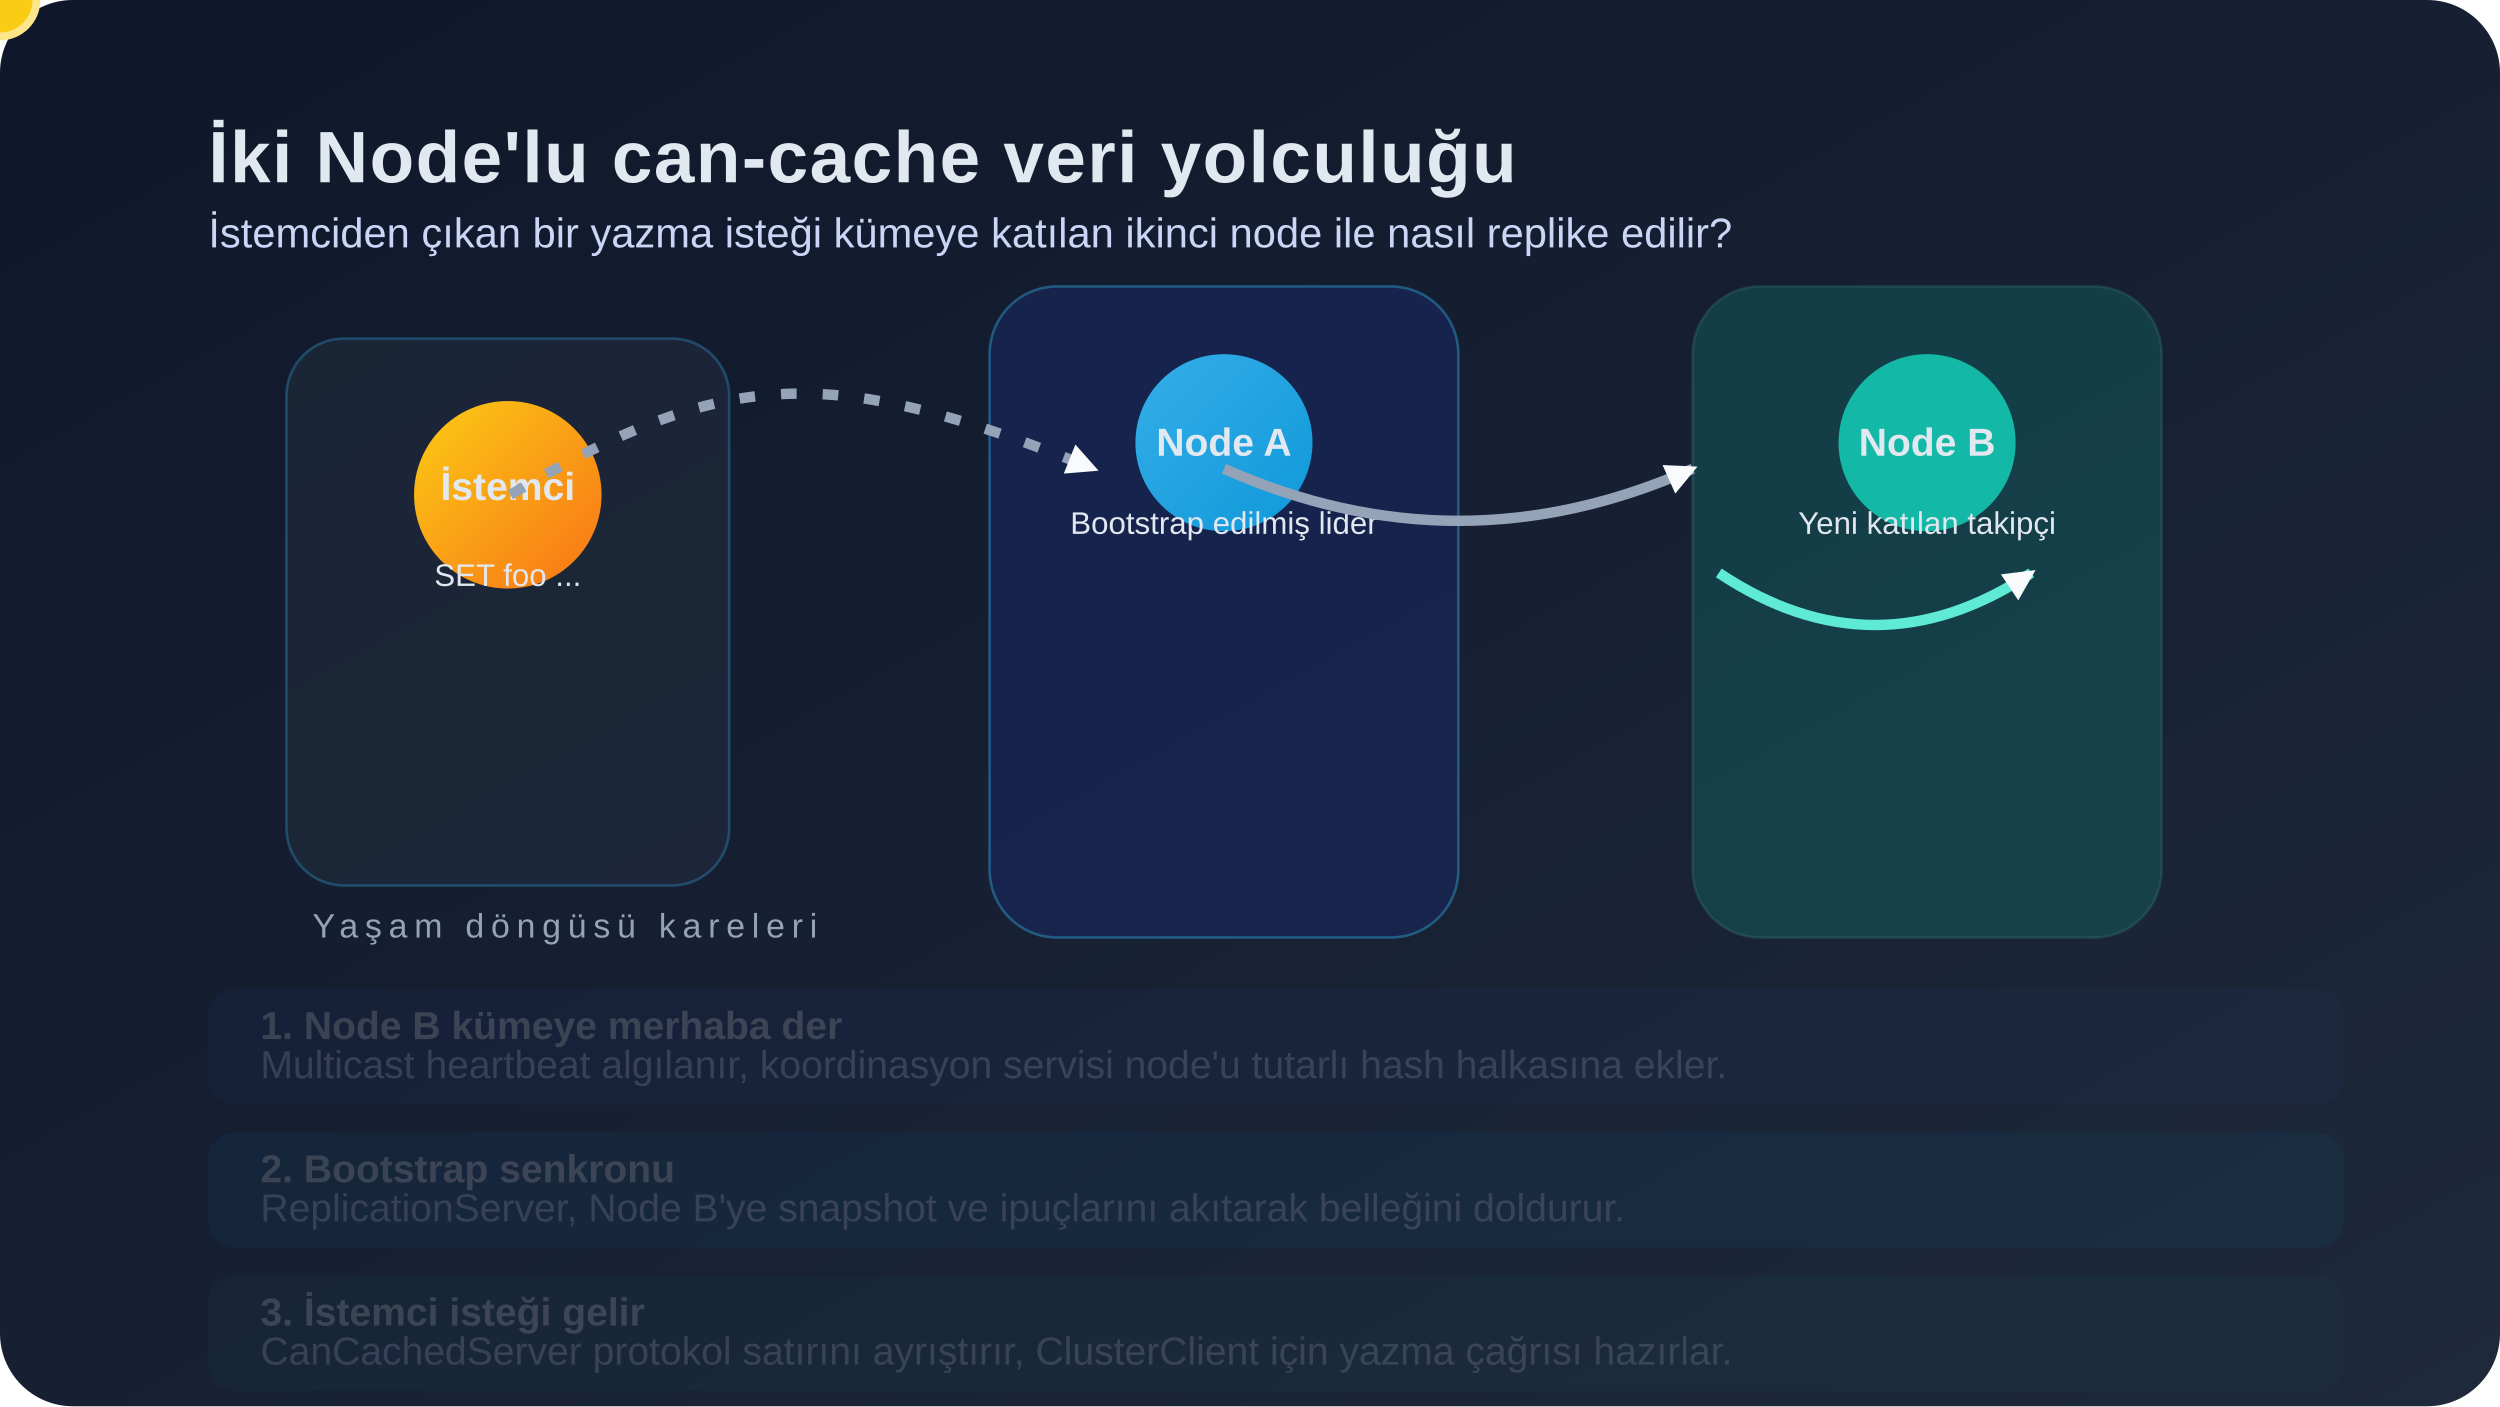
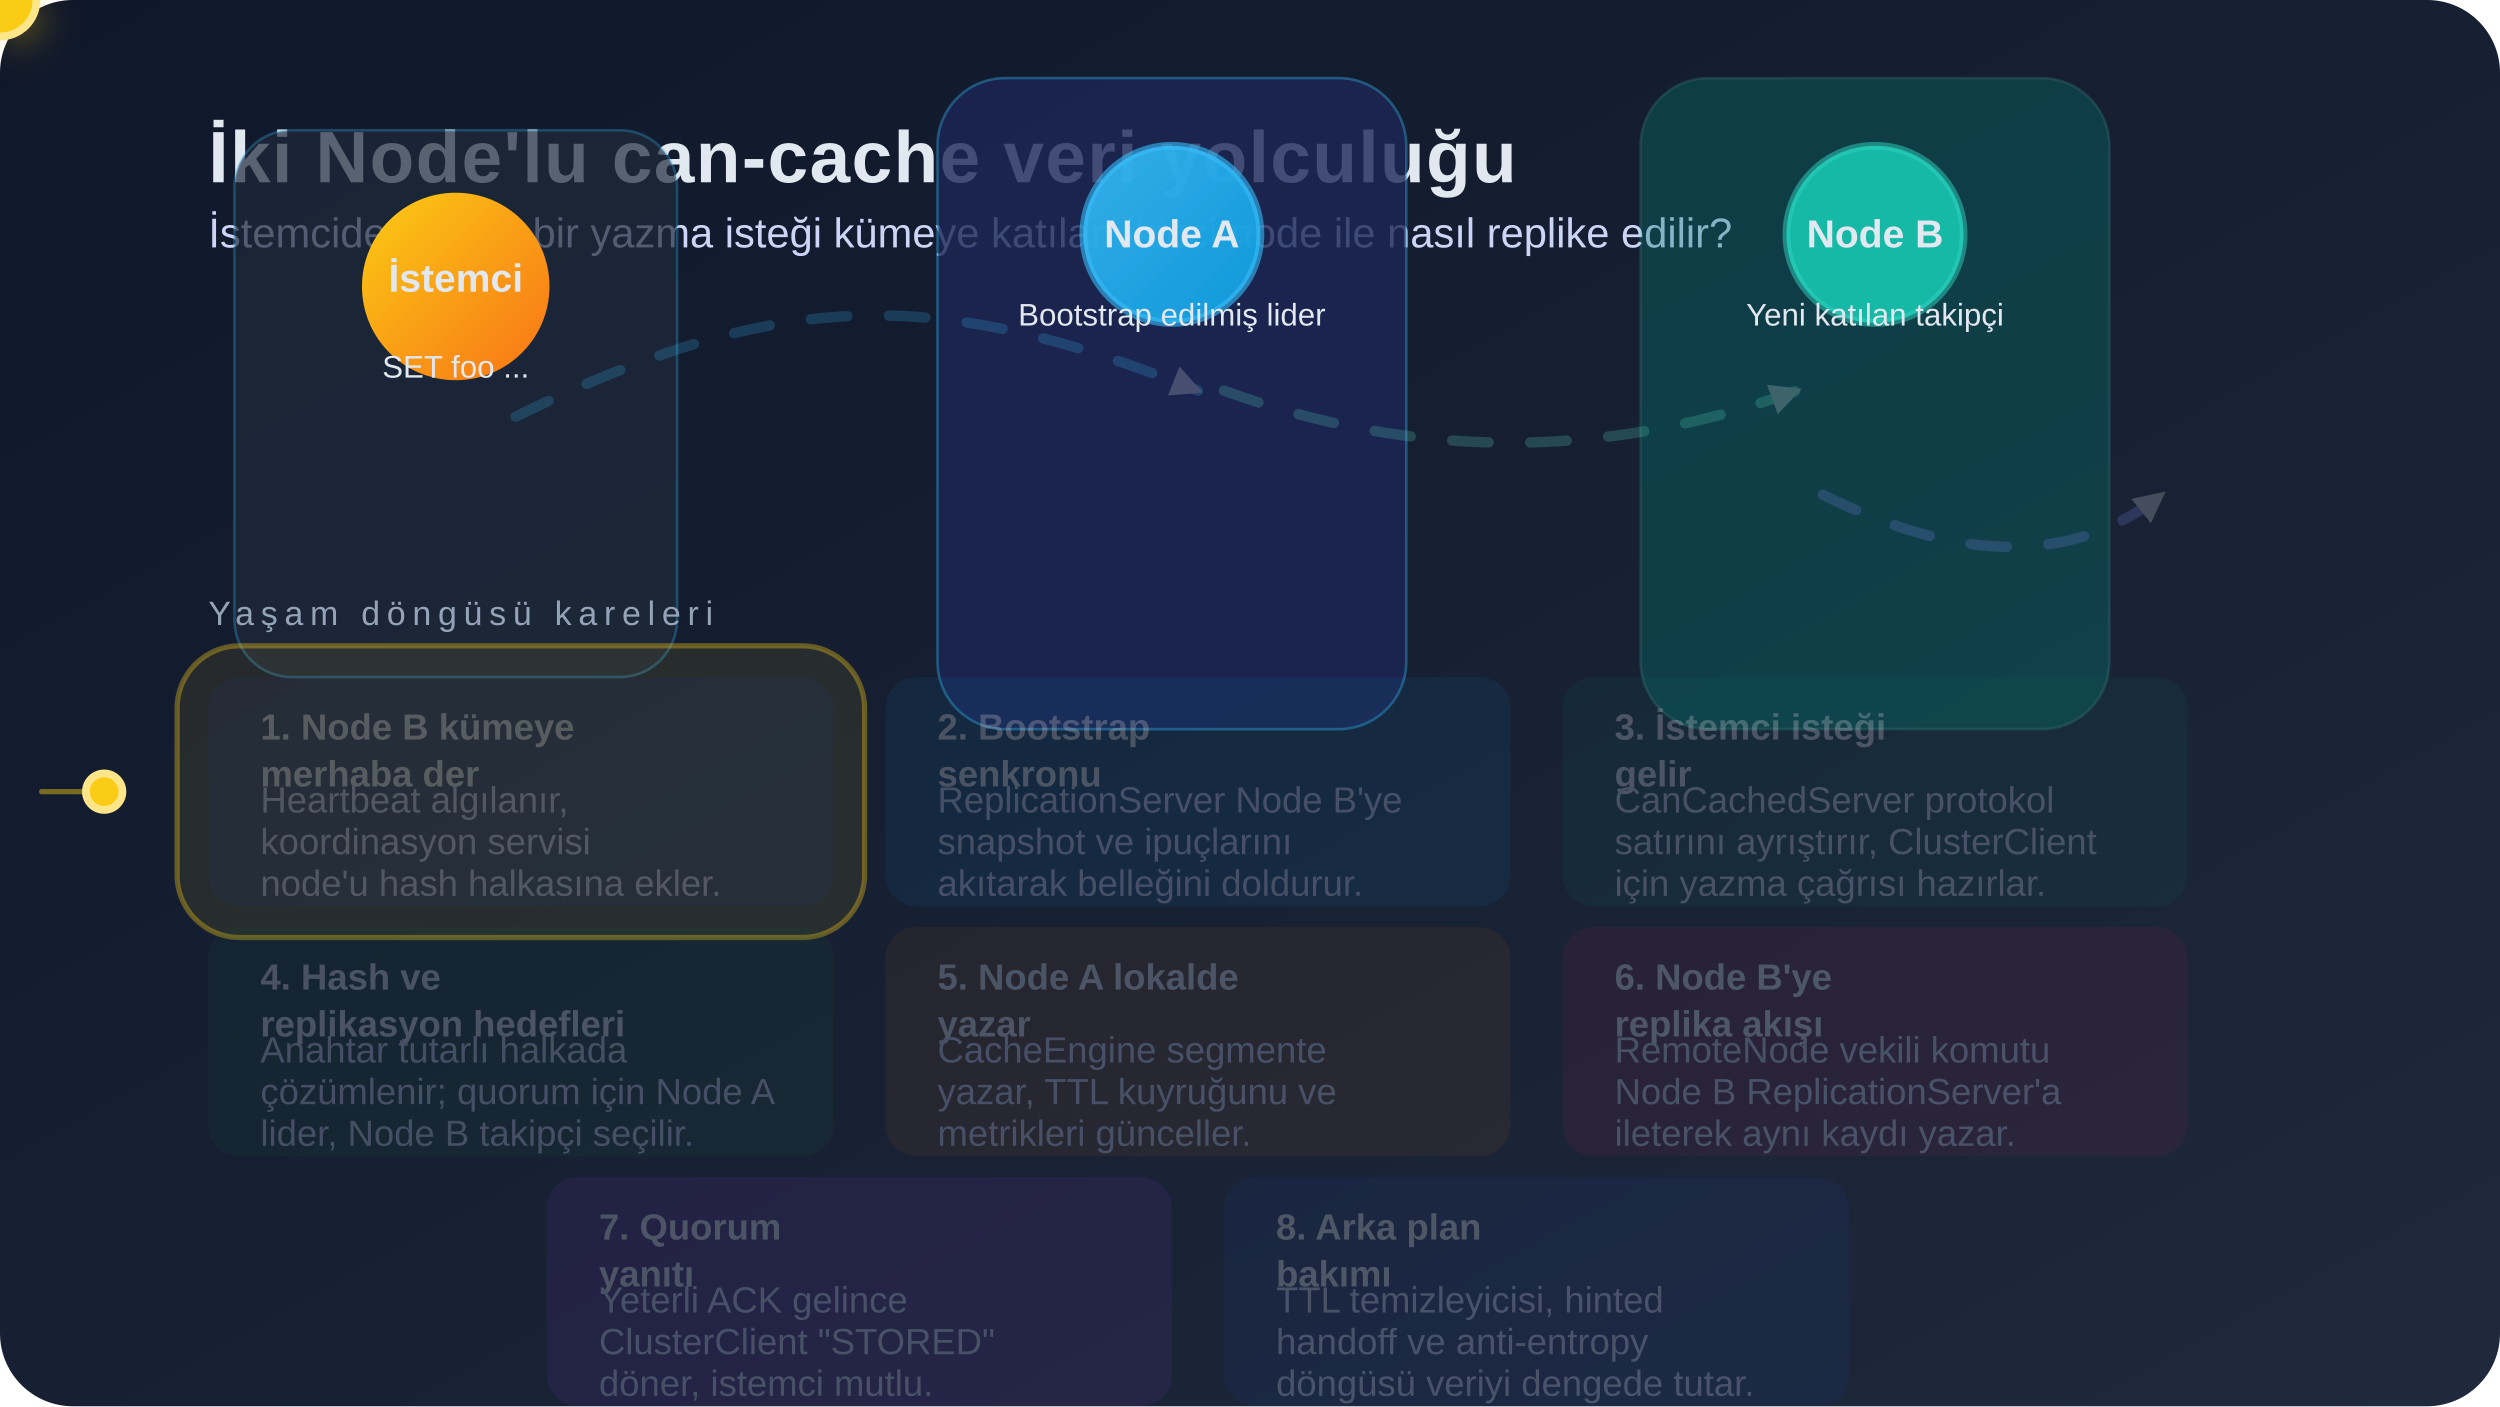
<svg xmlns="http://www.w3.org/2000/svg" viewBox="0 0 960 540" role="img" aria-labelledby="title desc">
  <defs>
    <linearGradient id="bg" x1="0%" y1="0%" x2="100%" y2="100%">
      <stop offset="0%" stop-color="#0f172a" />
      <stop offset="100%" stop-color="#1e293b" />
    </linearGradient>
    <linearGradient id="node" x1="0%" y1="0%" x2="100%" y2="100%">
      <stop offset="0%" stop-color="#38bdf8" stop-opacity="0.9" />
      <stop offset="100%" stop-color="#0ea5e9" stop-opacity="0.9" />
    </linearGradient>
    <linearGradient id="client" x1="0%" y1="0%" x2="100%" y2="100%">
      <stop offset="0%" stop-color="#facc15" />
      <stop offset="100%" stop-color="#f97316" />
    </linearGradient>
    <marker id="arrow" markerWidth="12" markerHeight="12" refX="10" refY="6" orient="auto" markerUnits="userSpaceOnUse">
      <path d="M0,0 L12,6 L0,12 Z" fill="#f8fafc" />
    </marker>
    <style>
      text { font-family: 'Segoe UI', 'Helvetica Neue', Arial, sans-serif; fill: #e2e8f0; }
      .title { font-size: 28px; font-weight: 600; letter-spacing: 0.02em; }
      .subtitle { font-size: 16px; fill: #cbd5f5; }
      .node-label { font-size: 15px; font-weight: 600; }
-       .step text { font-size: 15px; }
-       .step-title { font-size: 17px; font-weight: 600; }
-       .step-desc { font-size: 14px; fill: #cbd5f5; }
-       .step { opacity: 0.18; transform-origin: 0 0; }
+       .step text { font-size: 14px; }
+       .step-title { font-size: 16px; font-weight: 600; }
+       .step-desc { font-size: 13px; fill: #cbd5f5; }
+       .step { opacity: 0.26; transform-origin: 120px 44px; }
      @keyframes spotlight {
-         0%, 11% { opacity: 1; transform: scale(1.02); }
-         16%, 100% { opacity: 0.18; transform: scale(1.0); }
-       }
-       .step1 { animation: spotlight 24s infinite; animation-delay: 0s; }
-       .step2 { animation: spotlight 24s infinite; animation-delay: 3s; }
-       .step3 { animation: spotlight 24s infinite; animation-delay: 6s; }
-       .step4 { animation: spotlight 24s infinite; animation-delay: 9s; }
-       .step5 { animation: spotlight 24s infinite; animation-delay: 12s; }
-       .step6 { animation: spotlight 24s infinite; animation-delay: 15s; }
-       .step7 { animation: spotlight 24s infinite; animation-delay: 18s; }
-       .step8 { animation: spotlight 24s infinite; animation-delay: 21s; }
+         0%, 6% { opacity: 0.26; transform: scale(1) translateY(0); }
+         10%, 16% { opacity: 0.92; transform: scale(1.05) translateY(-2px); }
+         20%, 100% { opacity: 0.28; transform: scale(1) translateY(0); }
+       }
+       .step1 { animation: spotlight 24s ease-in-out infinite; animation-delay: 0s; }
+       .step2 { animation: spotlight 24s ease-in-out infinite; animation-delay: 3s; }
+       .step3 { animation: spotlight 24s ease-in-out infinite; animation-delay: 6s; }
+       .step4 { animation: spotlight 24s ease-in-out infinite; animation-delay: 9s; }
+       .step5 { animation: spotlight 24s ease-in-out infinite; animation-delay: 12s; }
+       .step6 { animation: spotlight 24s ease-in-out infinite; animation-delay: 15s; }
+       .step7 { animation: spotlight 24s ease-in-out infinite; animation-delay: 18s; }
+       .step8 { animation: spotlight 24s ease-in-out infinite; animation-delay: 21s; }
      @keyframes heartbeat {
        0%, 20%, 100% { r: 18; }
        10% { r: 22; }
      }
      .node-pulse { animation: heartbeat 3s ease-in-out infinite; }
+       .node { filter: drop-shadow(0 0 0 rgba(56,189,248,0)); transition: filter 0.4s ease; }
+       .node-a { animation: nodeAFocus 24s ease-in-out infinite; }
+       .node-b { animation: nodeBFocus 24s ease-in-out infinite; }
+       @keyframes nodeAFocus {
+         0%, 22% { filter: drop-shadow(0 0 0 rgba(56,189,248,0)); }
+         25%, 62% { filter: drop-shadow(0 0 16px rgba(56,189,248,0.55)); }
+         65%, 100% { filter: drop-shadow(0 0 0 rgba(56,189,248,0)); }
+       }
+       @keyframes nodeBFocus {
+         0%, 6% { filter: drop-shadow(0 0 14px rgba(45,212,191,0.55)); }
+         10%, 42% { filter: drop-shadow(0 0 0 rgba(45,212,191,0)); }
+         46%, 78% { filter: drop-shadow(0 0 18px rgba(45,212,191,0.65)); }
+         82%, 100% { filter: drop-shadow(0 0 0 rgba(45,212,191,0)); }
+       }
+       .node circle { transform-box: fill-box; transform-origin: center; stroke-width: 3; }
+       .node-a circle { stroke: rgba(56,189,248,0.6); animation: nodeACircle 24s ease-in-out infinite; }
+       .node-b circle { stroke: rgba(45,212,191,0.5); animation: nodeBCircle 24s ease-in-out infinite; }
+       @keyframes nodeACircle {
+         0%, 22% { transform: scale(1); stroke-opacity: 0.1; }
+         25%, 62% { transform: scale(1.08); stroke-opacity: 1; }
+         65%, 100% { transform: scale(1); stroke-opacity: 0.1; }
+       }
+       @keyframes nodeBCircle {
+         0%, 6% { transform: scale(1.06); stroke-opacity: 0.9; }
+         10%, 42% { transform: scale(1); stroke-opacity: 0.15; }
+         46%, 78% { transform: scale(1.08); stroke-opacity: 0.95; }
+         82%, 100% { transform: scale(1); stroke-opacity: 0.15; }
+       }
      @keyframes orbit {
-         0% { offset-distance: 0%; }
-         12% { offset-distance: 12%; }
-         24% { offset-distance: 24%; }
+         0%, 20% { offset-distance: 0%; opacity: 0; }
+         24% { opacity: 1; }
        36% { offset-distance: 36%; }
-         48% { offset-distance: 48%; }
        60% { offset-distance: 60%; }
-         72% { offset-distance: 72%; }
-         84% { offset-distance: 84%; }
-         100% { offset-distance: 100%; }
-       }
-       .packet { offset-path: path('M140 200 C 270 120 360 120 480 200 S 700 280 820 200'); offset-rotate: 0deg; animation: orbit 24s linear infinite; }
-       .packet circle { fill: #facc15; stroke: #fde68a; stroke-width: 3; }
+         78% { offset-distance: 84%; }
+         84%, 94% { offset-distance: 100%; opacity: 1; }
+         100% { offset-distance: 100%; opacity: 0; }
+       }
+       .packet { offset-path: path('M150 170 C 300 100 380 100 520 170 S 740 240 840 170'); offset-rotate: 0deg; animation: orbit 24s ease-in-out infinite; animation-delay: 6s; }
+       .packet circle { fill: #facc15; stroke: #fde68a; stroke-width: 3; filter: drop-shadow(0 0 8px rgba(250,204,21,0.6)); }
+       .flow { fill: none; stroke-linecap: round; stroke-dasharray: 14 16; stroke-width: 4; opacity: 0.2; animation: flowDash 24s ease-in-out infinite; }
+       .flow-client { stroke: #38bdf8; animation-delay: 6s; }
+       .flow-replica { stroke: #5eead4; animation-delay: 15s; }
+       .flow-ack { stroke: #818cf8; animation-delay: 18s; }
+       @keyframes flowDash {
+         0%, 8% { stroke-dashoffset: 120; opacity: 0; }
+         12%, 30% { stroke-dashoffset: 30; opacity: 0.85; }
+         36%, 60% { stroke-dashoffset: 0; opacity: 0.3; }
+         100% { stroke-dashoffset: -120; opacity: 0; }
+       }
      .timeline-label { font-size: 13px; fill: #94a3b8; text-transform: uppercase; letter-spacing: 0.2em; }
+       .timeline-pointer { transform: translate(-40px, 44px); animation: pointerMove 24s ease-in-out infinite; transform-origin: center; }
+       .timeline-pointer circle { fill: #facc15; stroke: #fde68a; stroke-width: 3; }
+       .timeline-pointer line { stroke: rgba(250,204,21,0.45); stroke-width: 2; stroke-linecap: round; }
+       @keyframes pointerMove {
+         0%, 11% { transform: translate(-40px, 44px); }
+         12.5%, 23% { transform: translate(220px, 44px); }
+         25%, 34% { transform: translate(480px, 44px); }
+         37.5%, 46% { transform: translate(-40px, 140px); }
+         50%, 59% { transform: translate(220px, 140px); }
+         62.5%, 71% { transform: translate(480px, 140px); }
+         75%, 84% { transform: translate(90px, 236px); }
+         87.5%, 96% { transform: translate(350px, 236px); }
+         100% { transform: translate(-40px, 44px); }
+       }
+       .step-tracker { transform: translate(0, 0); fill: rgba(250,204,21,0.08); stroke: rgba(250,204,21,0.35); stroke-width: 2; animation: trackerMove 24s ease-in-out infinite; }
+       @keyframes trackerMove {
+         0%, 11% { transform: translate(0, 0); opacity: 0.9; }
+         12.5%, 23% { transform: translate(260px, 0); opacity: 0.9; }
+         25%, 34% { transform: translate(520px, 0); opacity: 0.9; }
+         37.5%, 46% { transform: translate(0, 96px); opacity: 0.9; }
+         50%, 59% { transform: translate(260px, 96px); opacity: 0.9; }
+         62.5%, 71% { transform: translate(520px, 96px); opacity: 0.9; }
+         75%, 84% { transform: translate(130px, 192px); opacity: 0.9; }
+         87.5%, 96% { transform: translate(390px, 192px); opacity: 0.9; }
+         100% { transform: translate(0, 0); opacity: 0.9; }
+       }
    </style>
  </defs>
  <rect fill="url(#bg)" x="0" y="0" width="960" height="540" rx="28" ry="28" />
  <text x="80" y="70" class="title">İki Node'lu can-cache veri yolculuğu</text>
  <text x="80" y="95" class="subtitle">İstemciden çıkan bir yazma isteği kümeye katılan ikinci node ile nasıl replike edilir?</text>
-   <g transform="translate(110, 130)">
+   <g transform="translate(90, 50)">
    <rect x="0" y="0" width="170" height="210" rx="22" ry="22" fill="#1e293b" opacity="0.7" stroke="#38bdf8" stroke-opacity="0.4" />
    <circle cx="85" cy="60" r="36" fill="url(#client)" />
    <text x="85" y="62" text-anchor="middle" class="node-label">İstemci</text>
    <text x="85" y="95" text-anchor="middle" fill="#fef9c3">SET foo ...</text>
  </g>
-   <g transform="translate(380, 110)">
+   <g transform="translate(360, 30)" class="node node-a">
    <rect x="0" y="0" width="180" height="250" rx="26" ry="26" fill="#172554" opacity="0.8" stroke="#38bdf8" stroke-opacity="0.45" />
    <circle cx="90" cy="60" r="34" fill="url(#node)" class="node-pulse" />
    <text x="90" y="65" text-anchor="middle" class="node-label">Node A</text>
    <text x="90" y="95" text-anchor="middle" fill="#bae6fd">Bootstrap edilmiş lider</text>
  </g>
-   <g transform="translate(650, 110)">
+   <g transform="translate(630, 30)" class="node node-b">
    <rect x="0" y="0" width="180" height="250" rx="26" ry="26" fill="#0f766e" opacity="0.35" stroke="#5eead4" stroke-opacity="0.4" />
    <circle cx="90" cy="60" r="34" fill="#14b8a6" class="node-pulse" />
    <text x="90" y="65" text-anchor="middle" class="node-label">Node B</text>
    <text x="90" y="95" text-anchor="middle" fill="#ccfbf1">Yeni katılan takipçi</text>
  </g>
-   <path d="M196 190 C 280 140 320 140 420 180" fill="none" stroke="#94a3b8" stroke-width="4" stroke-dasharray="6 10" marker-end="url(#arrow)" />
-   <path d="M470 180 Q 560 220 650 180" fill="none" stroke="#94a3b8" stroke-width="4" marker-end="url(#arrow)" />
-   <path d="M660 220 Q 720 260 780 220" fill="none" stroke="#5eead4" stroke-width="4" marker-end="url(#arrow)" />
+   <path d="M198 160 C 300 110 360 110 460 150" class="flow flow-client" marker-end="url(#arrow)" />
+   <path d="M470 150 Q 580 190 690 150" class="flow flow-replica" marker-end="url(#arrow)" />
+   <path d="M700 190 Q 780 230 830 190" class="flow flow-ack" marker-end="url(#arrow)" />
  <g class="packet">
    <circle r="14" />
    <text x="0" y="-24" text-anchor="middle" font-size="12" fill="#fde68a">foo</text>
  </g>
-   <text x="120" y="360" class="timeline-label">Yaşam döngüsü kareleri</text>
-   <g transform="translate(80, 380)">
-     <g class="step step1">
-       <rect x="0" y="0" width="820" height="44" rx="10" ry="10" fill="rgba(30,58,138,0.45)" />
-       <text x="20" y="19" class="step-title">1. Node B kümeye merhaba der</text>
-       <text x="20" y="34" class="step-desc">Multicast heartbeat algılanır, koordinasyon servisi node'u tutarlı hash halkasına ekler.</text>
-     </g>
-     <g class="step step2" transform="translate(0, 55)">
-       <rect x="0" y="0" width="820" height="44" rx="10" ry="10" fill="rgba(2,132,199,0.35)" />
-       <text x="20" y="19" class="step-title">2. Bootstrap senkronu</text>
-       <text x="20" y="34" class="step-desc">ReplicationServer, Node B'ye snapshot ve ipuçlarını akıtarak belleğini doldurur.</text>
-     </g>
-     <g class="step step3" transform="translate(0, 110)">
-       <rect x="0" y="0" width="820" height="44" rx="10" ry="10" fill="rgba(15,118,110,0.35)" />
-       <text x="20" y="19" class="step-title">3. İstemci isteği gelir</text>
-       <text x="20" y="34" class="step-desc">CanCachedServer protokol satırını ayrıştırır, ClusterClient için yazma çağrısı hazırlar.</text>
-     </g>
-     <g class="step step4" transform="translate(0, 165)">
-       <rect x="0" y="0" width="820" height="44" rx="10" ry="10" fill="rgba(22,101,52,0.35)" />
-       <text x="20" y="19" class="step-title">4. Hash ve replikasyon hedefleri</text>
-       <text x="20" y="34" class="step-desc">Anahtar tutarlı halkada çözümlenir; quorum için Node A lider, Node B takipçi seçilir.</text>
-     </g>
-     <g class="step step5" transform="translate(0, 220)">
-       <rect x="0" y="0" width="820" height="44" rx="10" ry="10" fill="rgba(180,83,9,0.35)" />
-       <text x="20" y="19" class="step-title">5. Node A lokalde yazar</text>
-       <text x="20" y="34" class="step-desc">CacheEngine segmente yazar, TTL kuyruğuna ekler ve metrikler güncellenir.</text>
-     </g>
-     <g class="step step6" transform="translate(0, 275)">
-       <rect x="0" y="0" width="820" height="44" rx="10" ry="10" fill="rgba(190,24,93,0.35)" />
-       <text x="20" y="19" class="step-title">6. Node B'ye replika akışı</text>
-       <text x="20" y="34" class="step-desc">RemoteNode vekili komutu Node B ReplicationServer'a iletir, aynı kayıt yazılır.</text>
-     </g>
-     <g class="step step7" transform="translate(0, 330)">
-       <rect x="0" y="0" width="820" height="44" rx="10" ry="10" fill="rgba(147,51,234,0.35)" />
-       <text x="20" y="19" class="step-title">7. Quorum yanıtı</text>
-       <text x="20" y="34" class="step-desc">Yeterli ACK alınca ClusterClient "STORED" döner, istemci mutlu.</text>
-     </g>
-     <g class="step step8" transform="translate(0, 385)">
-       <rect x="0" y="0" width="820" height="44" rx="10" ry="10" fill="rgba(30,64,175,0.35)" />
-       <text x="20" y="19" class="step-title">8. Arka plan bakımı</text>
-       <text x="20" y="34" class="step-desc">TTL temizleyicisi, hinted handoff ve anti-entropy döngüsü veriyi sürekli dengede tutar.</text>
+   <text x="80" y="240" class="timeline-label">Yaşam döngüsü kareleri</text>
+   <g transform="translate(80, 260)">
+     <rect x="-12" y="-12" width="264" height="112" rx="24" ry="24" class="step-tracker" />
+     <g class="timeline-pointer">
+       <line x1="0" y1="0" x2="-24" y2="0" />
+       <circle r="7" />
+     </g>
+     <g class="step step1" transform="translate(0, 0)">
+       <rect x="0" y="0" width="240" height="88" rx="12" ry="12" fill="rgba(30,58,138,0.45)" />
+       <text class="step-title">
+         <tspan x="20" y="24">1. Node B kümeye</tspan>
+         <tspan x="20" dy="18">merhaba der</tspan>
+       </text>
+       <text class="step-desc">
+         <tspan x="20" y="52">Heartbeat algılanır,</tspan>
+         <tspan x="20" dy="16">koordinasyon servisi</tspan>
+         <tspan x="20" dy="16">node'u hash halkasına ekler.</tspan>
+       </text>
+     </g>
+     <g class="step step2" transform="translate(260, 0)">
+       <rect x="0" y="0" width="240" height="88" rx="12" ry="12" fill="rgba(2,132,199,0.35)" />
+       <text class="step-title">
+         <tspan x="20" y="24">2. Bootstrap</tspan>
+         <tspan x="20" dy="18">senkronu</tspan>
+       </text>
+       <text class="step-desc">
+         <tspan x="20" y="52">ReplicationServer Node B'ye</tspan>
+         <tspan x="20" dy="16">snapshot ve ipuçlarını</tspan>
+         <tspan x="20" dy="16">akıtarak belleğini doldurur.</tspan>
+       </text>
+     </g>
+     <g class="step step3" transform="translate(520, 0)">
+       <rect x="0" y="0" width="240" height="88" rx="12" ry="12" fill="rgba(15,118,110,0.35)" />
+       <text class="step-title">
+         <tspan x="20" y="24">3. İstemci isteği</tspan>
+         <tspan x="20" dy="18">gelir</tspan>
+       </text>
+       <text class="step-desc">
+         <tspan x="20" y="52">CanCachedServer protokol</tspan>
+         <tspan x="20" dy="16">satırını ayrıştırır, ClusterClient</tspan>
+         <tspan x="20" dy="16">için yazma çağrısı hazırlar.</tspan>
+       </text>
+     </g>
+     <g class="step step4" transform="translate(0, 96)">
+       <rect x="0" y="0" width="240" height="88" rx="12" ry="12" fill="rgba(22,101,52,0.35)" />
+       <text class="step-title">
+         <tspan x="20" y="24">4. Hash ve</tspan>
+         <tspan x="20" dy="18">replikasyon hedefleri</tspan>
+       </text>
+       <text class="step-desc">
+         <tspan x="20" y="52">Anahtar tutarlı halkada</tspan>
+         <tspan x="20" dy="16">çözümlenir; quorum için Node A</tspan>
+         <tspan x="20" dy="16">lider, Node B takipçi seçilir.</tspan>
+       </text>
+     </g>
+     <g class="step step5" transform="translate(260, 96)">
+       <rect x="0" y="0" width="240" height="88" rx="12" ry="12" fill="rgba(180,83,9,0.35)" />
+       <text class="step-title">
+         <tspan x="20" y="24">5. Node A lokalde</tspan>
+         <tspan x="20" dy="18">yazar</tspan>
+       </text>
+       <text class="step-desc">
+         <tspan x="20" y="52">CacheEngine segmente</tspan>
+         <tspan x="20" dy="16">yazar, TTL kuyruğunu ve</tspan>
+         <tspan x="20" dy="16">metrikleri günceller.</tspan>
+       </text>
+     </g>
+     <g class="step step6" transform="translate(520, 96)">
+       <rect x="0" y="0" width="240" height="88" rx="12" ry="12" fill="rgba(190,24,93,0.35)" />
+       <text class="step-title">
+         <tspan x="20" y="24">6. Node B'ye</tspan>
+         <tspan x="20" dy="18">replika akışı</tspan>
+       </text>
+       <text class="step-desc">
+         <tspan x="20" y="52">RemoteNode vekili komutu</tspan>
+         <tspan x="20" dy="16">Node B ReplicationServer'a</tspan>
+         <tspan x="20" dy="16">ileterek aynı kaydı yazar.</tspan>
+       </text>
+     </g>
+     <g class="step step7" transform="translate(130, 192)">
+       <rect x="0" y="0" width="240" height="88" rx="12" ry="12" fill="rgba(147,51,234,0.35)" />
+       <text class="step-title">
+         <tspan x="20" y="24">7. Quorum</tspan>
+         <tspan x="20" dy="18">yanıtı</tspan>
+       </text>
+       <text class="step-desc">
+         <tspan x="20" y="52">Yeterli ACK gelince</tspan>
+         <tspan x="20" dy="16">ClusterClient "STORED"</tspan>
+         <tspan x="20" dy="16">döner, istemci mutlu.</tspan>
+       </text>
+     </g>
+     <g class="step step8" transform="translate(390, 192)">
+       <rect x="0" y="0" width="240" height="88" rx="12" ry="12" fill="rgba(30,64,175,0.35)" />
+       <text class="step-title">
+         <tspan x="20" y="24">8. Arka plan</tspan>
+         <tspan x="20" dy="18">bakımı</tspan>
+       </text>
+       <text class="step-desc">
+         <tspan x="20" y="52">TTL temizleyicisi, hinted</tspan>
+         <tspan x="20" dy="16">handoff ve anti-entropy</tspan>
+         <tspan x="20" dy="16">döngüsü veriyi dengede tutar.</tspan>
+       </text>
    </g>
  </g>
</svg>
